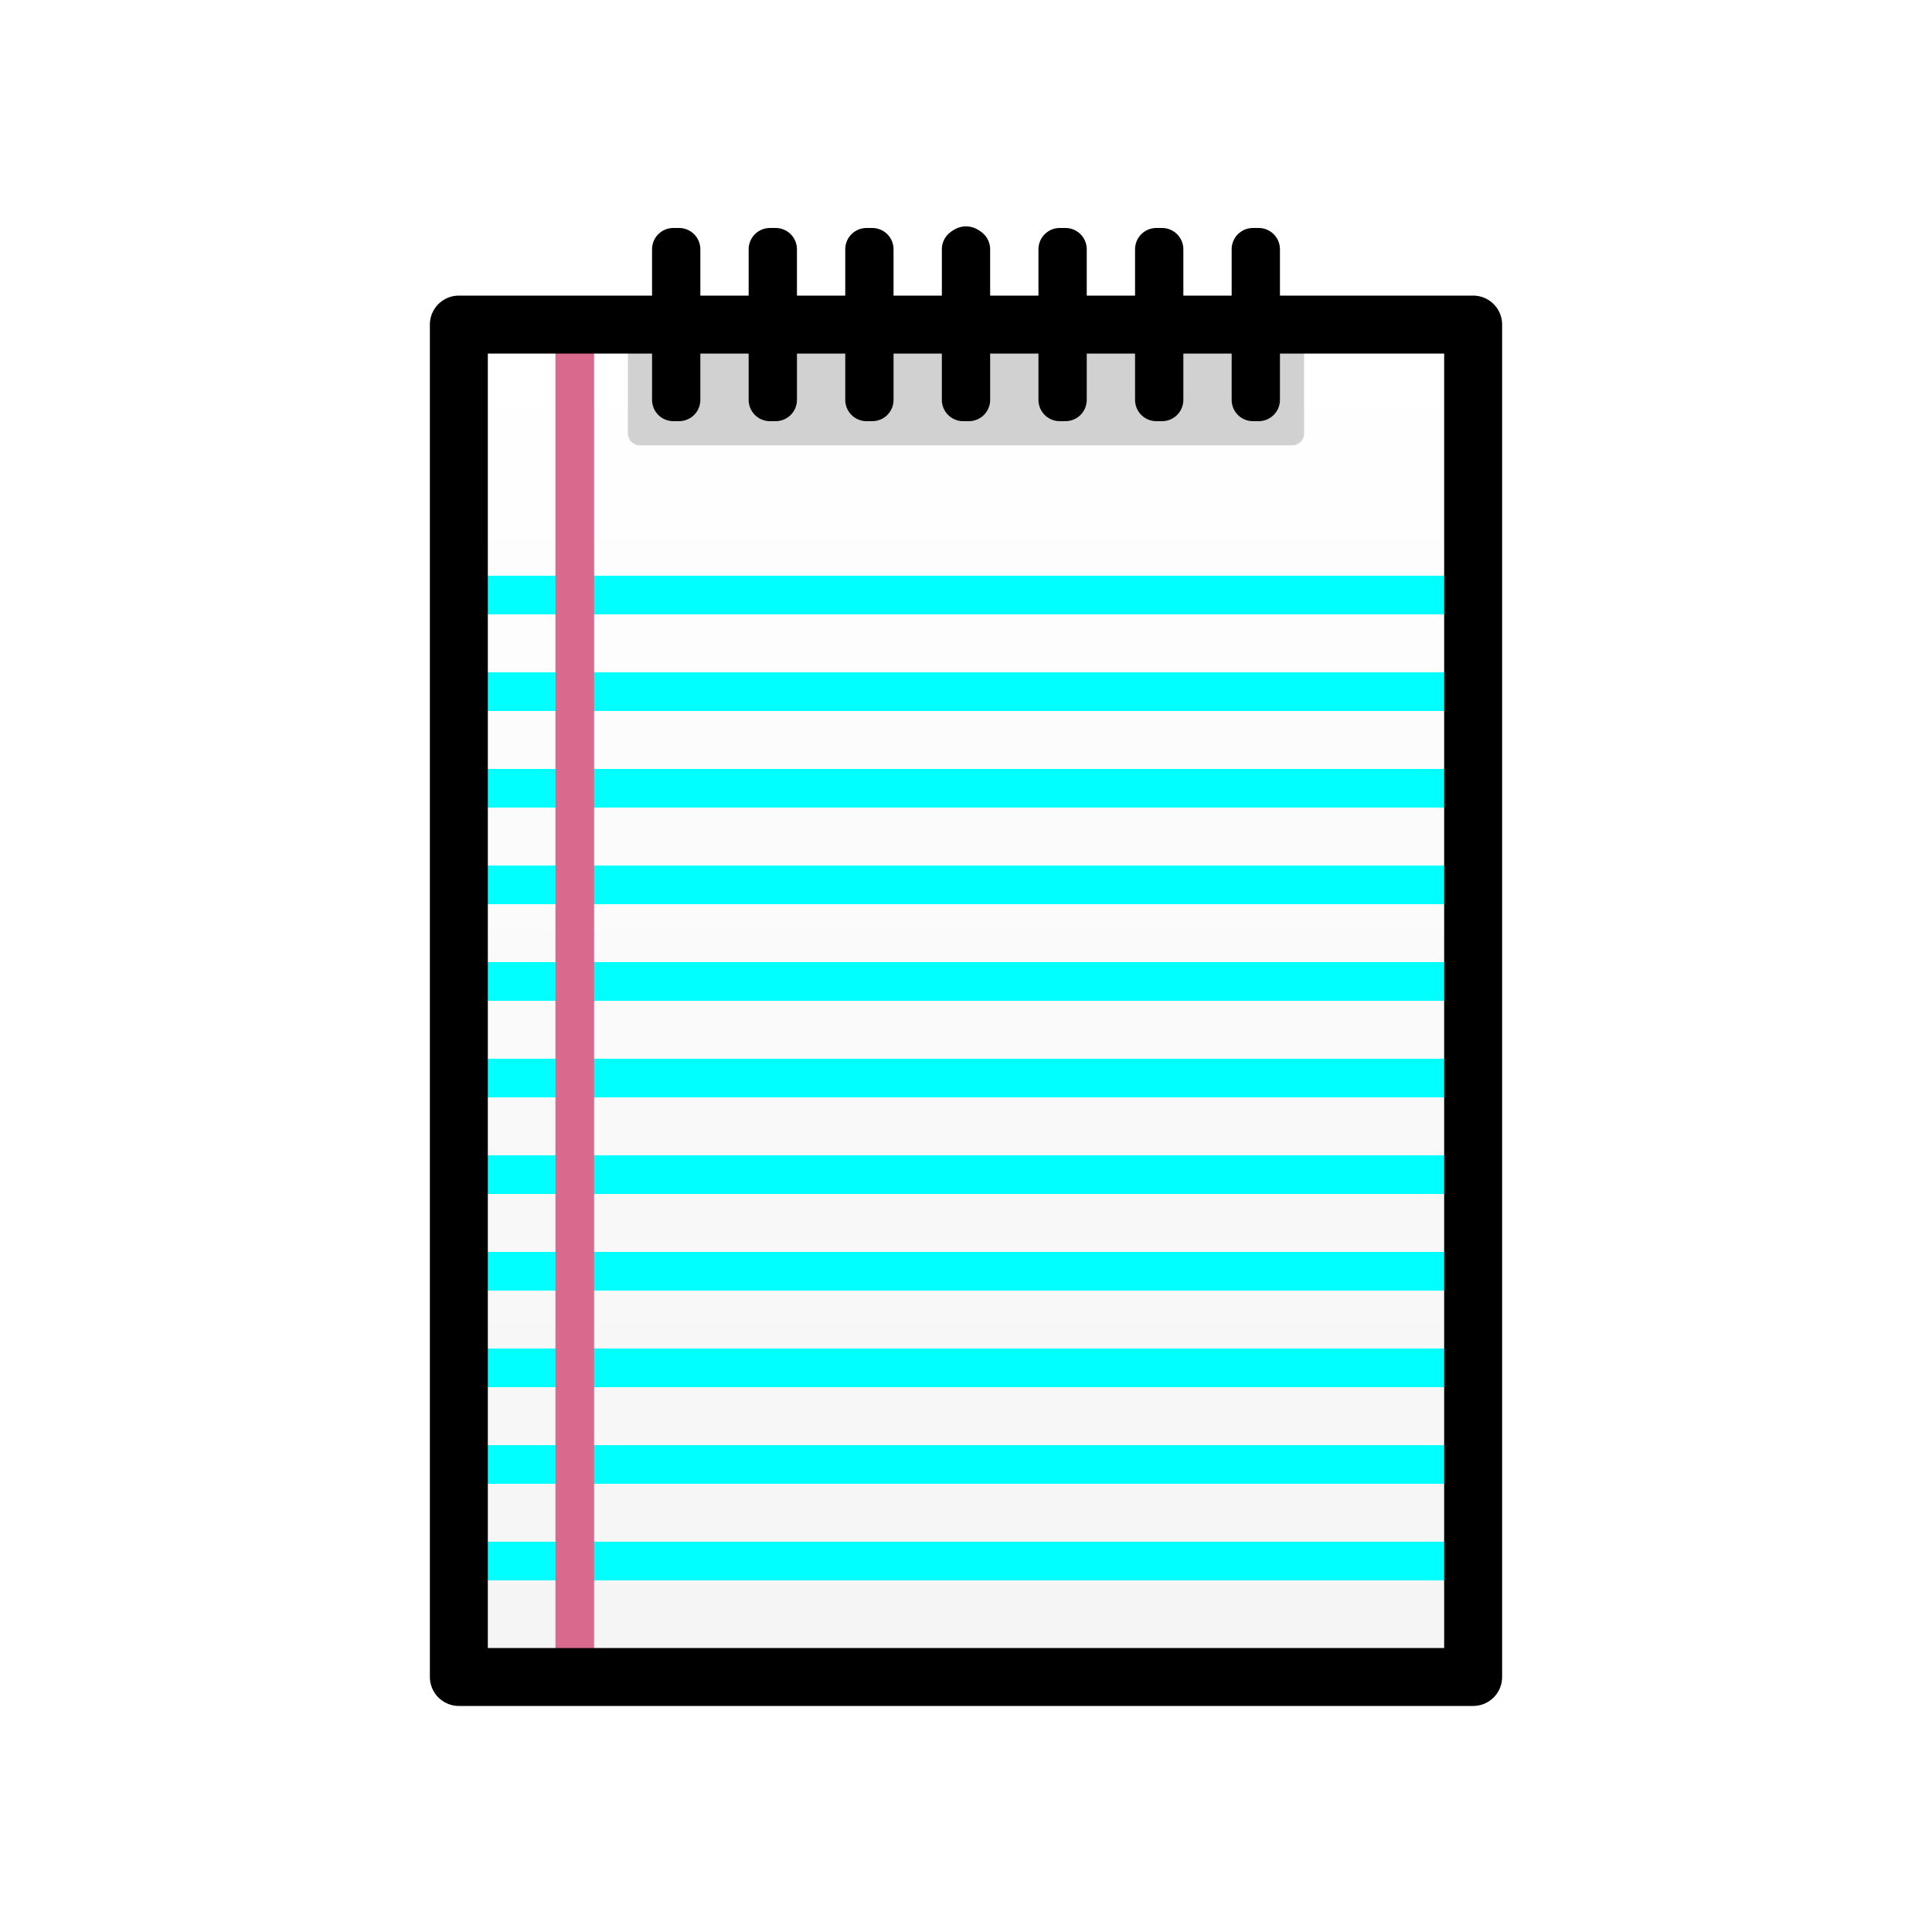
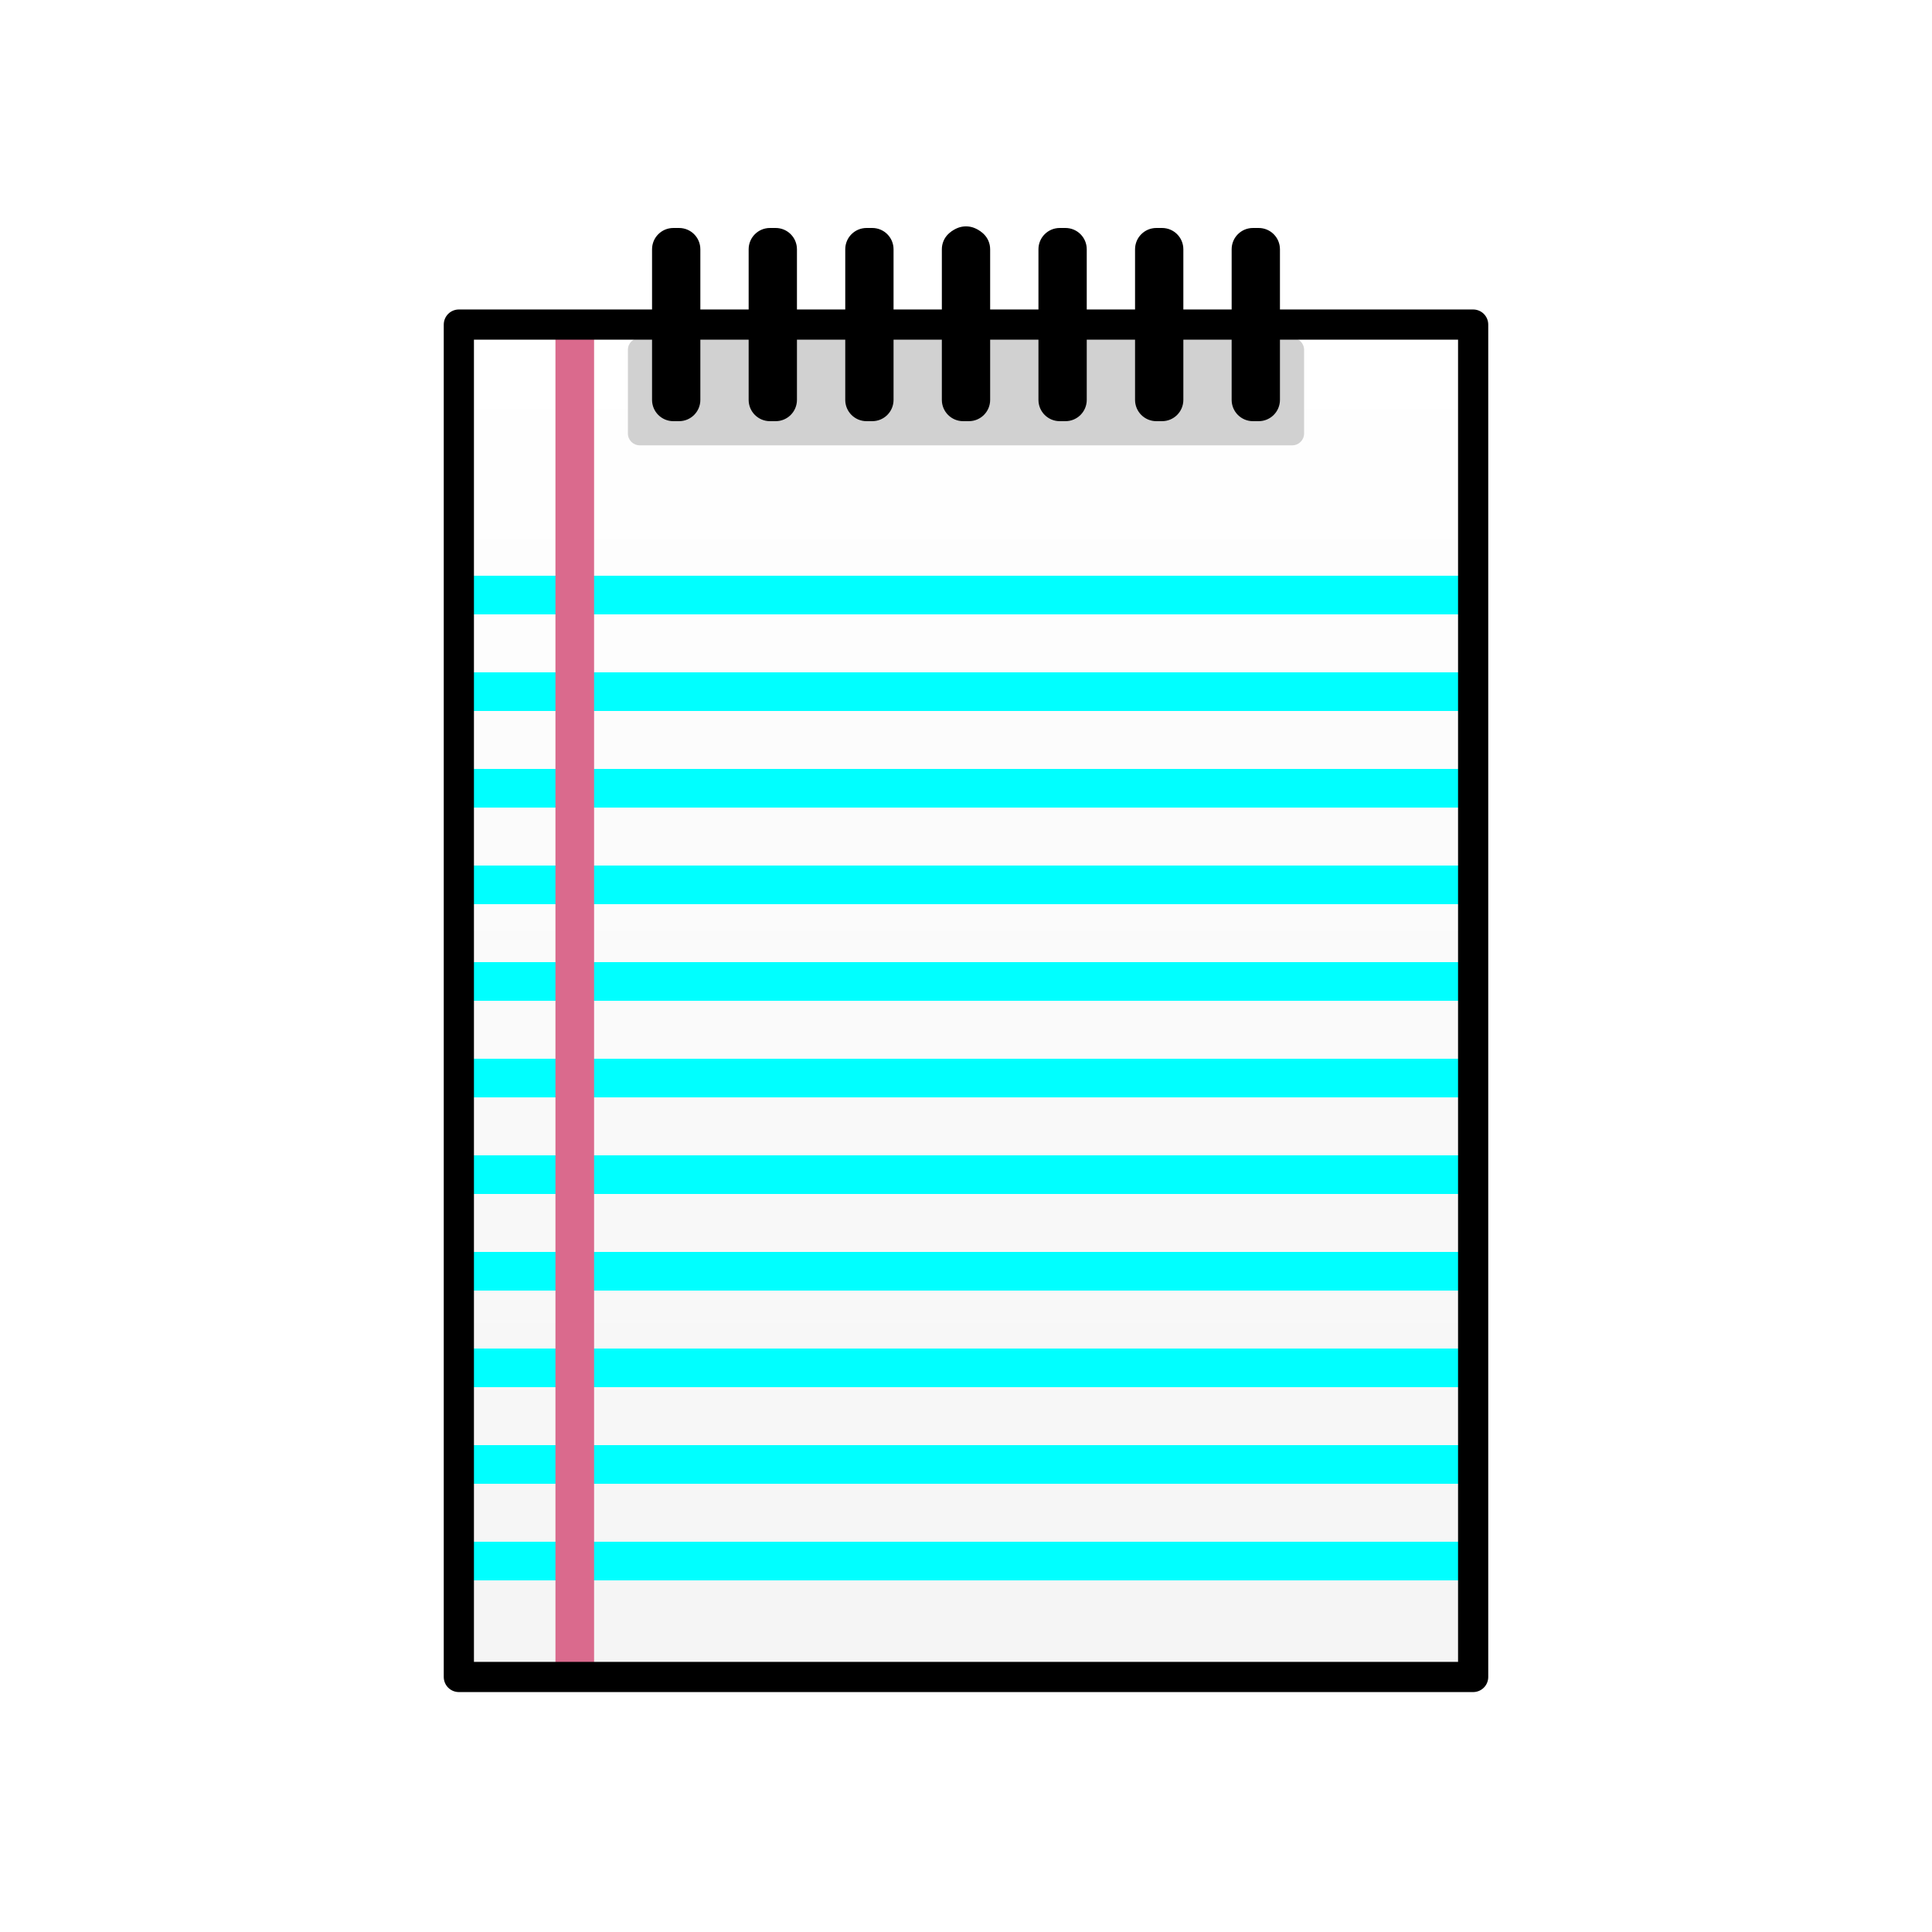
<svg xmlns="http://www.w3.org/2000/svg" xmlns:xlink="http://www.w3.org/1999/xlink" width="640" height="640" viewBox="0 0 640 640" id="svg2" version="1.1">
  <defs id="defs4">
    <linearGradient id="linearGradient4160">
      <stop style="stop-color:#414141;stop-opacity:1" offset="0" id="stop4195" />
      <stop id="stop4197" offset="0.445" style="stop-color:#a5a5a5;stop-opacity:1" />
      <stop id="stop4199" offset="0.515" style="stop-color:#cccccc;stop-opacity:1" />
      <stop style="stop-color:#ffffff;stop-opacity:1" offset="1" id="stop4201" />
    </linearGradient>
    <linearGradient id="linearGradient4203">
      <stop id="stop4179" offset="0" style="stop-color:#414141;stop-opacity:1" />
      <stop style="stop-color:#a5a5a5;stop-opacity:1" offset="0.445" id="stop4181" />
      <stop style="stop-color:#cccccc;stop-opacity:1" offset="0.515" id="stop4183" />
      <stop id="stop4185" offset="1" style="stop-color:#ffffff;stop-opacity:1" />
    </linearGradient>
    <linearGradient id="linearGradient4187">
      <stop style="stop-color:#f5f5f5;stop-opacity:1" offset="0" id="stop4162" />
      <stop style="stop-color:#ffffff;stop-opacity:1" offset="1" id="stop4164" />
    </linearGradient>
    <linearGradient xlink:href="#linearGradient4160" id="linearGradient4166" x1="218.285" y1="950.686" x2="213.38" y2="742.12" gradientUnits="userSpaceOnUse" />
    <linearGradient xlink:href="#linearGradient4187" id="linearGradient4191" x1="185.593" y1="394.322" x2="185.593" y2="123.972" gradientUnits="userSpaceOnUse" />
  </defs>
  <g transform="matrix(1.6,0,0,1.6,152,-84.47952)" id="g4352">
    <g id="g4324">
      <g id="g4280">
        <path style="opacity:1;fill:url(#linearGradient4191);fill-opacity:1;fill-rule:nonzero;stroke:none;stroke-width:28;stroke-linecap:round;stroke-linejoin:round;stroke-miterlimit:4;stroke-dasharray:none;stroke-dashoffset:0;stroke-opacity:1" d="m 0,120 210,0 0,280 -210,0 z" id="rect4141" />
        <g id="g4254">
          <path id="path4143" d="m 0,372 0,8 210,0 0,-8 -210,0 z" style="color:#000000;font-style:normal;font-variant:normal;font-weight:normal;font-stretch:normal;font-size:medium;line-height:normal;font-family:sans-serif;text-indent:0;text-align:start;text-decoration:none;text-decoration-line:none;text-decoration-style:solid;text-decoration-color:#000000;letter-spacing:normal;word-spacing:normal;text-transform:none;direction:ltr;block-progression:tb;writing-mode:lr-tb;baseline-shift:baseline;text-anchor:start;white-space:normal;clip-rule:nonzero;display:inline;overflow:visible;visibility:visible;opacity:1;isolation:auto;mix-blend-mode:normal;color-interpolation:sRGB;color-interpolation-filters:linearRGB;solid-color:#000000;solid-opacity:1;fill:#00ffff;fill-opacity:1;fill-rule:evenodd;stroke:none;stroke-width:8;stroke-linecap:butt;stroke-linejoin:round;stroke-miterlimit:4;stroke-dasharray:none;stroke-dashoffset:0;stroke-opacity:1;color-rendering:auto;image-rendering:auto;shape-rendering:auto;text-rendering:auto;enable-background:accumulate" />
          <path id="path4145" d="m 0,352 0,8 210,0 0,-8 -210,0 z" style="color:#000000;font-style:normal;font-variant:normal;font-weight:normal;font-stretch:normal;font-size:medium;line-height:normal;font-family:sans-serif;text-indent:0;text-align:start;text-decoration:none;text-decoration-line:none;text-decoration-style:solid;text-decoration-color:#000000;letter-spacing:normal;word-spacing:normal;text-transform:none;direction:ltr;block-progression:tb;writing-mode:lr-tb;baseline-shift:baseline;text-anchor:start;white-space:normal;clip-rule:nonzero;display:inline;overflow:visible;visibility:visible;opacity:1;isolation:auto;mix-blend-mode:normal;color-interpolation:sRGB;color-interpolation-filters:linearRGB;solid-color:#000000;solid-opacity:1;fill:#00ffff;fill-opacity:1;fill-rule:evenodd;stroke:none;stroke-width:8;stroke-linecap:butt;stroke-linejoin:round;stroke-miterlimit:4;stroke-dasharray:none;stroke-dashoffset:0;stroke-opacity:1;color-rendering:auto;image-rendering:auto;shape-rendering:auto;text-rendering:auto;enable-background:accumulate" />
          <path id="path4147" d="m 0,332 0,8 210,0 0,-8 -210,0 z" style="color:#000000;font-style:normal;font-variant:normal;font-weight:normal;font-stretch:normal;font-size:medium;line-height:normal;font-family:sans-serif;text-indent:0;text-align:start;text-decoration:none;text-decoration-line:none;text-decoration-style:solid;text-decoration-color:#000000;letter-spacing:normal;word-spacing:normal;text-transform:none;direction:ltr;block-progression:tb;writing-mode:lr-tb;baseline-shift:baseline;text-anchor:start;white-space:normal;clip-rule:nonzero;display:inline;overflow:visible;visibility:visible;opacity:1;isolation:auto;mix-blend-mode:normal;color-interpolation:sRGB;color-interpolation-filters:linearRGB;solid-color:#000000;solid-opacity:1;fill:#00ffff;fill-opacity:1;fill-rule:evenodd;stroke:none;stroke-width:8;stroke-linecap:butt;stroke-linejoin:round;stroke-miterlimit:4;stroke-dasharray:none;stroke-dashoffset:0;stroke-opacity:1;color-rendering:auto;image-rendering:auto;shape-rendering:auto;text-rendering:auto;enable-background:accumulate" />
          <path id="path4149" d="m 0,312 0,8 210,0 0,-8 -210,0 z" style="color:#000000;font-style:normal;font-variant:normal;font-weight:normal;font-stretch:normal;font-size:medium;line-height:normal;font-family:sans-serif;text-indent:0;text-align:start;text-decoration:none;text-decoration-line:none;text-decoration-style:solid;text-decoration-color:#000000;letter-spacing:normal;word-spacing:normal;text-transform:none;direction:ltr;block-progression:tb;writing-mode:lr-tb;baseline-shift:baseline;text-anchor:start;white-space:normal;clip-rule:nonzero;display:inline;overflow:visible;visibility:visible;opacity:1;isolation:auto;mix-blend-mode:normal;color-interpolation:sRGB;color-interpolation-filters:linearRGB;solid-color:#000000;solid-opacity:1;fill:#00ffff;fill-opacity:1;fill-rule:evenodd;stroke:none;stroke-width:8;stroke-linecap:butt;stroke-linejoin:round;stroke-miterlimit:4;stroke-dasharray:none;stroke-dashoffset:0;stroke-opacity:1;color-rendering:auto;image-rendering:auto;shape-rendering:auto;text-rendering:auto;enable-background:accumulate" />
          <path id="path4151" d="m 0,292 0,8 210,0 0,-8 -210,0 z" style="color:#000000;font-style:normal;font-variant:normal;font-weight:normal;font-stretch:normal;font-size:medium;line-height:normal;font-family:sans-serif;text-indent:0;text-align:start;text-decoration:none;text-decoration-line:none;text-decoration-style:solid;text-decoration-color:#000000;letter-spacing:normal;word-spacing:normal;text-transform:none;direction:ltr;block-progression:tb;writing-mode:lr-tb;baseline-shift:baseline;text-anchor:start;white-space:normal;clip-rule:nonzero;display:inline;overflow:visible;visibility:visible;opacity:1;isolation:auto;mix-blend-mode:normal;color-interpolation:sRGB;color-interpolation-filters:linearRGB;solid-color:#000000;solid-opacity:1;fill:#00ffff;fill-opacity:1;fill-rule:evenodd;stroke:none;stroke-width:8;stroke-linecap:butt;stroke-linejoin:round;stroke-miterlimit:4;stroke-dasharray:none;stroke-dashoffset:0;stroke-opacity:1;color-rendering:auto;image-rendering:auto;shape-rendering:auto;text-rendering:auto;enable-background:accumulate" />
          <path id="path4153" d="m 0,272 0,8 210,0 0,-8 -210,0 z" style="color:#000000;font-style:normal;font-variant:normal;font-weight:normal;font-stretch:normal;font-size:medium;line-height:normal;font-family:sans-serif;text-indent:0;text-align:start;text-decoration:none;text-decoration-line:none;text-decoration-style:solid;text-decoration-color:#000000;letter-spacing:normal;word-spacing:normal;text-transform:none;direction:ltr;block-progression:tb;writing-mode:lr-tb;baseline-shift:baseline;text-anchor:start;white-space:normal;clip-rule:nonzero;display:inline;overflow:visible;visibility:visible;opacity:1;isolation:auto;mix-blend-mode:normal;color-interpolation:sRGB;color-interpolation-filters:linearRGB;solid-color:#000000;solid-opacity:1;fill:#00ffff;fill-opacity:1;fill-rule:evenodd;stroke:none;stroke-width:8;stroke-linecap:butt;stroke-linejoin:round;stroke-miterlimit:4;stroke-dasharray:none;stroke-dashoffset:0;stroke-opacity:1;color-rendering:auto;image-rendering:auto;shape-rendering:auto;text-rendering:auto;enable-background:accumulate" />
          <path id="path4155" d="m 0,252 0,8 210,0 0,-8 -210,0 z" style="color:#000000;font-style:normal;font-variant:normal;font-weight:normal;font-stretch:normal;font-size:medium;line-height:normal;font-family:sans-serif;text-indent:0;text-align:start;text-decoration:none;text-decoration-line:none;text-decoration-style:solid;text-decoration-color:#000000;letter-spacing:normal;word-spacing:normal;text-transform:none;direction:ltr;block-progression:tb;writing-mode:lr-tb;baseline-shift:baseline;text-anchor:start;white-space:normal;clip-rule:nonzero;display:inline;overflow:visible;visibility:visible;opacity:1;isolation:auto;mix-blend-mode:normal;color-interpolation:sRGB;color-interpolation-filters:linearRGB;solid-color:#000000;solid-opacity:1;fill:#00ffff;fill-opacity:1;fill-rule:evenodd;stroke:none;stroke-width:8;stroke-linecap:butt;stroke-linejoin:round;stroke-miterlimit:4;stroke-dasharray:none;stroke-dashoffset:0;stroke-opacity:1;color-rendering:auto;image-rendering:auto;shape-rendering:auto;text-rendering:auto;enable-background:accumulate" />
          <path id="path4157" d="m 0,232 0,8 210,0 0,-8 -210,0 z" style="color:#000000;font-style:normal;font-variant:normal;font-weight:normal;font-stretch:normal;font-size:medium;line-height:normal;font-family:sans-serif;text-indent:0;text-align:start;text-decoration:none;text-decoration-line:none;text-decoration-style:solid;text-decoration-color:#000000;letter-spacing:normal;word-spacing:normal;text-transform:none;direction:ltr;block-progression:tb;writing-mode:lr-tb;baseline-shift:baseline;text-anchor:start;white-space:normal;clip-rule:nonzero;display:inline;overflow:visible;visibility:visible;opacity:1;isolation:auto;mix-blend-mode:normal;color-interpolation:sRGB;color-interpolation-filters:linearRGB;solid-color:#000000;solid-opacity:1;fill:#00ffff;fill-opacity:1;fill-rule:evenodd;stroke:none;stroke-width:8;stroke-linecap:butt;stroke-linejoin:round;stroke-miterlimit:4;stroke-dasharray:none;stroke-dashoffset:0;stroke-opacity:1;color-rendering:auto;image-rendering:auto;shape-rendering:auto;text-rendering:auto;enable-background:accumulate" />
          <path id="path4159" d="m 0,212 0,8 210,0 0,-8 -210,0 z" style="color:#000000;font-style:normal;font-variant:normal;font-weight:normal;font-stretch:normal;font-size:medium;line-height:normal;font-family:sans-serif;text-indent:0;text-align:start;text-decoration:none;text-decoration-line:none;text-decoration-style:solid;text-decoration-color:#000000;letter-spacing:normal;word-spacing:normal;text-transform:none;direction:ltr;block-progression:tb;writing-mode:lr-tb;baseline-shift:baseline;text-anchor:start;white-space:normal;clip-rule:nonzero;display:inline;overflow:visible;visibility:visible;opacity:1;isolation:auto;mix-blend-mode:normal;color-interpolation:sRGB;color-interpolation-filters:linearRGB;solid-color:#000000;solid-opacity:1;fill:#00ffff;fill-opacity:1;fill-rule:evenodd;stroke:none;stroke-width:8;stroke-linecap:butt;stroke-linejoin:round;stroke-miterlimit:4;stroke-dasharray:none;stroke-dashoffset:0;stroke-opacity:1;color-rendering:auto;image-rendering:auto;shape-rendering:auto;text-rendering:auto;enable-background:accumulate" />
          <path id="path4161" d="m 0,192 0,8 210,0 0,-8 -210,0 z" style="color:#000000;font-style:normal;font-variant:normal;font-weight:normal;font-stretch:normal;font-size:medium;line-height:normal;font-family:sans-serif;text-indent:0;text-align:start;text-decoration:none;text-decoration-line:none;text-decoration-style:solid;text-decoration-color:#000000;letter-spacing:normal;word-spacing:normal;text-transform:none;direction:ltr;block-progression:tb;writing-mode:lr-tb;baseline-shift:baseline;text-anchor:start;white-space:normal;clip-rule:nonzero;display:inline;overflow:visible;visibility:visible;opacity:1;isolation:auto;mix-blend-mode:normal;color-interpolation:sRGB;color-interpolation-filters:linearRGB;solid-color:#000000;solid-opacity:1;fill:#00ffff;fill-opacity:1;fill-rule:evenodd;stroke:none;stroke-width:8;stroke-linecap:butt;stroke-linejoin:round;stroke-miterlimit:4;stroke-dasharray:none;stroke-dashoffset:0;stroke-opacity:1;color-rendering:auto;image-rendering:auto;shape-rendering:auto;text-rendering:auto;enable-background:accumulate" />
          <path id="path4163" d="m 0,172 0,8 210,0 0,-8 -210,0 z" style="color:#000000;font-style:normal;font-variant:normal;font-weight:normal;font-stretch:normal;font-size:medium;line-height:normal;font-family:sans-serif;text-indent:0;text-align:start;text-decoration:none;text-decoration-line:none;text-decoration-style:solid;text-decoration-color:#000000;letter-spacing:normal;word-spacing:normal;text-transform:none;direction:ltr;block-progression:tb;writing-mode:lr-tb;baseline-shift:baseline;text-anchor:start;white-space:normal;clip-rule:nonzero;display:inline;overflow:visible;visibility:visible;opacity:1;isolation:auto;mix-blend-mode:normal;color-interpolation:sRGB;color-interpolation-filters:linearRGB;solid-color:#000000;solid-opacity:1;fill:#00ffff;fill-opacity:1;fill-rule:evenodd;stroke:none;stroke-width:8;stroke-linecap:butt;stroke-linejoin:round;stroke-miterlimit:4;stroke-dasharray:none;stroke-dashoffset:0;stroke-opacity:1;color-rendering:auto;image-rendering:auto;shape-rendering:auto;text-rendering:auto;enable-background:accumulate" />
          <path style="color:#000000;font-style:normal;font-variant:normal;font-weight:normal;font-stretch:normal;font-size:medium;line-height:normal;font-family:sans-serif;text-indent:0;text-align:start;text-decoration:none;text-decoration-line:none;text-decoration-style:solid;text-decoration-color:#000000;letter-spacing:normal;word-spacing:normal;text-transform:none;direction:ltr;block-progression:tb;writing-mode:lr-tb;baseline-shift:baseline;text-anchor:start;white-space:normal;clip-rule:nonzero;display:inline;overflow:visible;visibility:visible;opacity:1;isolation:auto;mix-blend-mode:normal;color-interpolation:sRGB;color-interpolation-filters:linearRGB;solid-color:#000000;solid-opacity:1;fill:#da6a8d;fill-opacity:1;fill-rule:evenodd;stroke:none;stroke-width:8;stroke-linecap:butt;stroke-linejoin:round;stroke-miterlimit:4;stroke-dasharray:none;stroke-dashoffset:0;stroke-opacity:1;color-rendering:auto;image-rendering:auto;shape-rendering:auto;text-rendering:auto;enable-background:accumulate" d="m 20,400 8,0 0,-280 -8,0 0,280 z" id="path4226" />
        </g>
      </g>
      <g id="g4268">
        <path id="rect4239" d="m 37.453,122.775 135.093,0 c 1.359,0 2.453,1.094 2.453,2.453 l 0,17.318 c 0,1.359 -1.094,2.453 -2.453,2.453 l -135.093,0 c -1.359,0 -2.453,-1.094 -2.453,-2.453 l 0,-17.318 c 0,-1.359 1.094,-2.453 2.453,-2.453 z" style="opacity:1;fill:#d1d1d1;fill-opacity:1;fill-rule:nonzero;stroke:none;stroke-width:12;stroke-linecap:round;stroke-linejoin:round;stroke-miterlimit:4;stroke-dasharray:none;stroke-dashoffset:0;stroke-opacity:1" />
        <g id="g4244">
          <path id="path4171" d="m 105,134.835 0,-30.472" style="fill:none;fill-rule:evenodd;stroke:#000000;stroke-width:9.393;stroke-linecap:round;stroke-linejoin:round;stroke-miterlimit:4;stroke-dasharray:none;stroke-opacity:1" />
          <path id="rect4190" d="m 104.416,100 1.168,0 c 2.446,0 4.416,1.969 4.416,4.416 l 0,31.168 c 0,2.446 -1.969,4.416 -4.416,4.416 l -1.168,0 c -2.446,0 -4.416,-1.969 -4.416,-4.416 l 0,-31.168 c 0,-2.446 1.969,-4.416 4.416,-4.416 z" style="opacity:1;fill:#000000;fill-opacity:1;fill-rule:nonzero;stroke:none;stroke-width:12;stroke-linecap:round;stroke-linejoin:round;stroke-miterlimit:4;stroke-dasharray:none;stroke-dashoffset:0;stroke-opacity:1" />
          <path id="rect4192" d="m 124.416,100 1.168,0 c 2.446,0 4.416,1.969 4.416,4.416 l 0,31.168 c 0,2.446 -1.969,4.416 -4.416,4.416 l -1.168,0 c -2.446,0 -4.416,-1.969 -4.416,-4.416 l 0,-31.168 c 0,-2.446 1.969,-4.416 4.416,-4.416 z" style="opacity:1;fill:#000000;fill-opacity:1;fill-rule:nonzero;stroke:none;stroke-width:12;stroke-linecap:round;stroke-linejoin:round;stroke-miterlimit:4;stroke-dasharray:none;stroke-dashoffset:0;stroke-opacity:1" />
          <path id="rect4194" d="m 144.416,100 1.168,0 c 2.446,0 4.416,1.969 4.416,4.416 l 0,31.168 c 0,2.446 -1.969,4.416 -4.416,4.416 l -1.168,0 c -2.446,0 -4.416,-1.969 -4.416,-4.416 l 0,-31.168 c 0,-2.446 1.969,-4.416 4.416,-4.416 z" style="opacity:1;fill:#000000;fill-opacity:1;fill-rule:nonzero;stroke:none;stroke-width:12;stroke-linecap:round;stroke-linejoin:round;stroke-miterlimit:4;stroke-dasharray:none;stroke-dashoffset:0;stroke-opacity:1" />
          <path id="rect4196" d="m 84.416,100 1.168,0 c 2.446,0 4.416,1.969 4.416,4.416 l 0,31.168 c 0,2.446 -1.969,4.416 -4.416,4.416 l -1.168,0 c -2.446,0 -4.416,-1.969 -4.416,-4.416 l 0,-31.168 c 0,-2.446 1.969,-4.416 4.416,-4.416 z" style="opacity:1;fill:#000000;fill-opacity:1;fill-rule:nonzero;stroke:none;stroke-width:12;stroke-linecap:round;stroke-linejoin:round;stroke-miterlimit:4;stroke-dasharray:none;stroke-dashoffset:0;stroke-opacity:1" />
          <path id="rect4198" d="m 64.416,100 1.168,0 c 2.446,0 4.416,1.969 4.416,4.416 l 0,31.168 c 0,2.446 -1.969,4.416 -4.416,4.416 l -1.168,0 c -2.446,0 -4.416,-1.969 -4.416,-4.416 l 0,-31.168 c 0,-2.446 1.969,-4.416 4.416,-4.416 z" style="opacity:1;fill:#000000;fill-opacity:1;fill-rule:nonzero;stroke:none;stroke-width:12;stroke-linecap:round;stroke-linejoin:round;stroke-miterlimit:4;stroke-dasharray:none;stroke-dashoffset:0;stroke-opacity:1" />
          <path id="rect4200" d="m 164.416,100 1.168,0 c 2.446,0 4.416,1.969 4.416,4.416 l 0,31.168 c 0,2.446 -1.969,4.416 -4.416,4.416 l -1.168,0 c -2.446,0 -4.416,-1.969 -4.416,-4.416 l 0,-31.168 c 0,-2.446 1.969,-4.416 4.416,-4.416 z" style="opacity:1;fill:#000000;fill-opacity:1;fill-rule:nonzero;stroke:none;stroke-width:12;stroke-linecap:round;stroke-linejoin:round;stroke-miterlimit:4;stroke-dasharray:none;stroke-dashoffset:0;stroke-opacity:1" />
          <path id="rect4202" d="m 44.416,100 1.168,0 c 2.446,0 4.416,1.969 4.416,4.416 l 0,31.168 c 0,2.446 -1.969,4.416 -4.416,4.416 l -1.168,0 c -2.446,0 -4.416,-1.969 -4.416,-4.416 l 0,-31.168 c 0,-2.446 1.969,-4.416 4.416,-4.416 z" style="opacity:1;fill:#000000;fill-opacity:1;fill-rule:nonzero;stroke:none;stroke-width:12;stroke-linecap:round;stroke-linejoin:round;stroke-miterlimit:4;stroke-dasharray:none;stroke-dashoffset:0;stroke-opacity:1" />
        </g>
      </g>
    </g>
-     <rect y="120" x="0" height="280" width="210" id="rect4169" style="opacity:1;fill:none;fill-opacity:1;fill-rule:nonzero;stroke:#000000;stroke-width:12;stroke-linecap:round;stroke-linejoin:round;stroke-miterlimit:4;stroke-dasharray:none;stroke-dashoffset:0;stroke-opacity:1" />
+     <rect y="120" x="0" height="280" width="210" id="rect4169" style="opacity:1;fill:none;fill-opacity:1;fill-rule:nonzero;stroke:#000000;stroke-width:6.25;stroke-linecap:round;stroke-linejoin:round;stroke-miterlimit:4;stroke-dasharray:none;stroke-dashoffset:0;stroke-opacity:1" />
  </g>
</svg>
